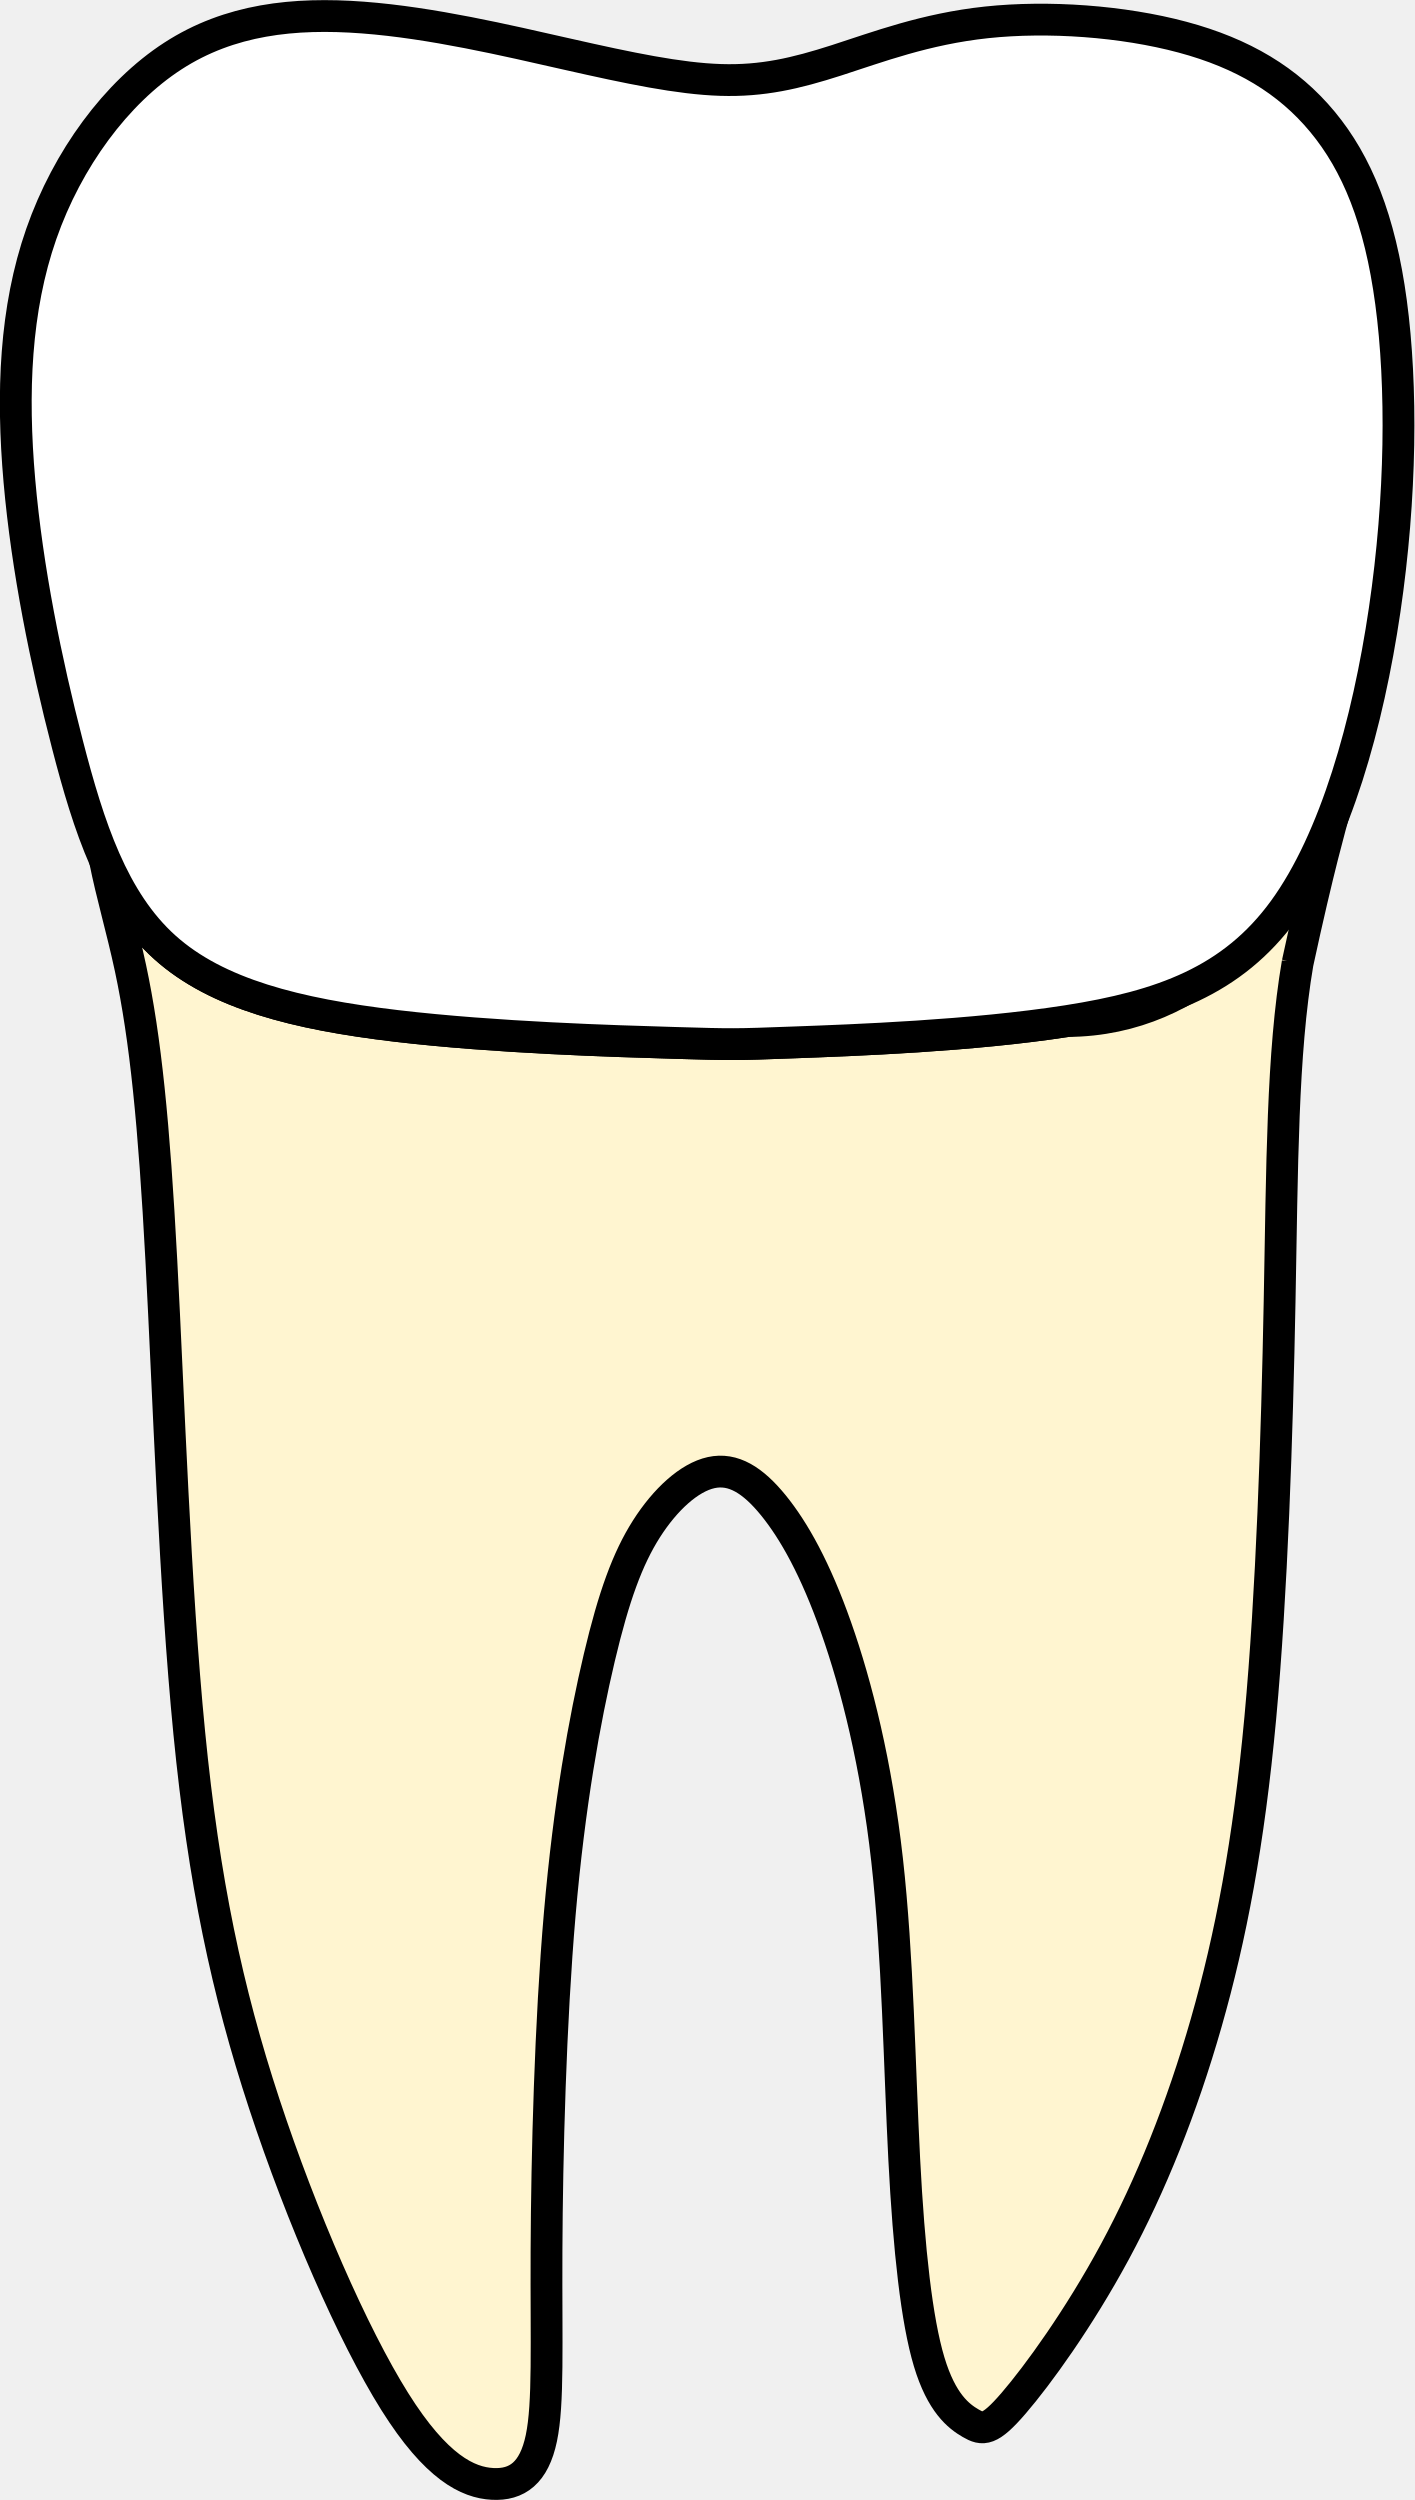
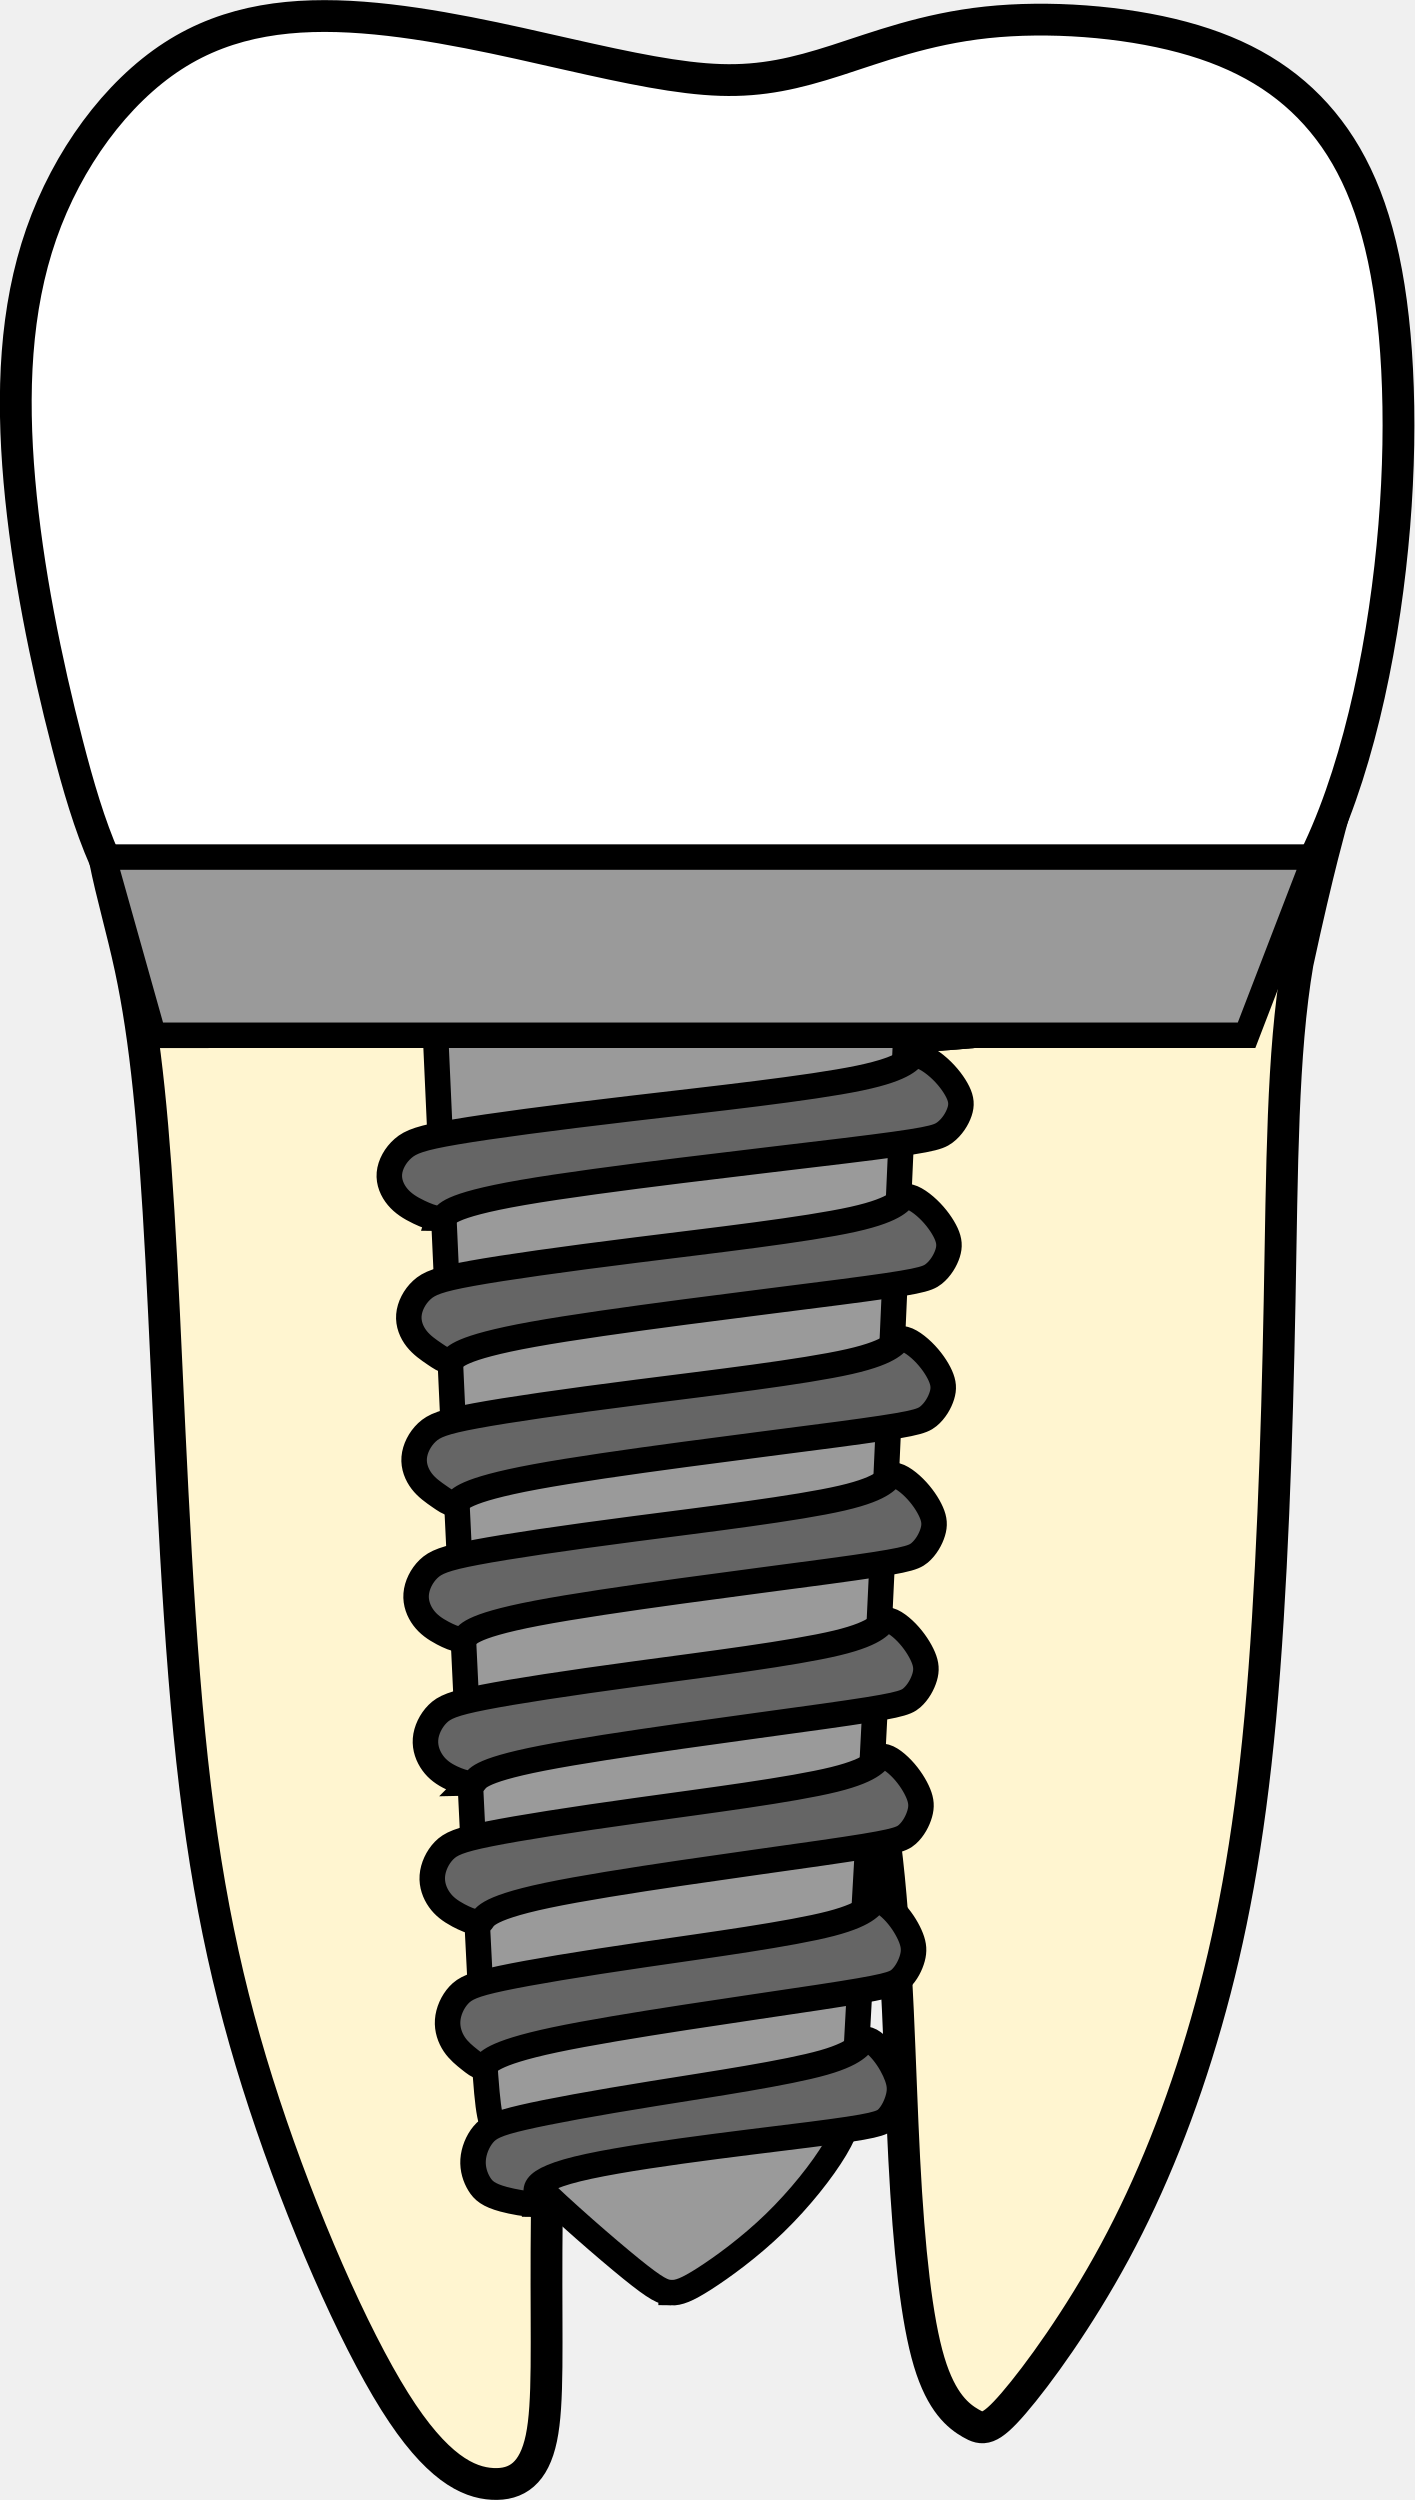
<svg xmlns="http://www.w3.org/2000/svg" width="44.474" height="78.616" viewBox="0 0 44.474 78.616" version="1.1" id="svg1" xml:space="preserve">
  <path id="tooth_37_root" style="fill:#fff5d0;fill-opacity:1;stroke:#000000;stroke-width:1;stroke-dasharray:none" d="m 40.805,30.284 c -0.486,2.84 -0.485,6.406 -0.566,10.646 -0.081,4.239 -0.243,9.151 -0.607,13.089 -0.364,3.938 -0.932,6.901 -1.701,9.59 -0.769,2.689 -1.74,5.103 -2.873,7.202 -1.133,2.099 -2.427,3.883 -3.183,4.761 -0.755,0.878 -0.971,0.85 -1.349,0.631 -0.378,-0.219 -0.917,-0.631 -1.308,-1.934 -0.391,-1.303 -0.634,-3.499 -0.783,-6.367 -0.148,-2.867 -0.202,-6.407 -0.539,-9.411 -0.337,-3.005 -0.956,-5.474 -1.604,-7.312 -0.647,-1.838 -1.324,-3.045 -1.971,-3.841 -0.647,-0.796 -1.268,-1.181 -1.956,-1.03 -0.688,0.151 -1.443,0.838 -2.037,1.771 -0.593,0.933 -1.024,2.113 -1.482,4.047 -0.459,1.935 -0.946,4.623 -1.243,8.053 -0.297,3.43 -0.404,7.6 -0.417,10.591 -0.013,2.991 0.067,4.803 -0.162,5.901 -0.229,1.098 -0.767,1.48 -1.536,1.439 -0.769,-0.041 -1.768,-0.507 -3.076,-2.593 C 11.103,73.431 9.485,69.727 8.311,66.16 7.138,62.593 6.41,59.163 5.952,54.498 5.493,49.833 5.304,43.934 5.074,39.64 4.845,35.346 4.576,32.656 4.104,30.447 c -0.266,-1.243 -0.593,-2.332 -0.804,-3.402 0.476,1.078 1.071,2.014 1.882,2.744 1.632,1.468 4.14,2.1 7.27,2.471 3.129,0.37 6.879,0.48 8.754,0.535 1.875,0.055 1.874,0.055 3.749,-0.015 1.875,-0.068 5.626,-0.206 8.607,-0.672 8.508,-0.038 9.841,-13.854 7.243,-1.823 z" />
  <path style="fill:#ffffff;fill-opacity:1;stroke:#000000;stroke-width:1;stroke-dasharray:none" d="m 24.956,32.78 c 1.875,-0.068 5.624,-0.206 8.605,-0.672 2.981,-0.466 5.193,-1.262 6.811,-3.485 1.619,-2.223 2.644,-5.872 3.17,-9.439 0.526,-3.567 0.553,-7.052 0.202,-9.672 C 43.394,6.891 42.666,5.135 41.587,3.831 40.508,2.528 39.078,1.677 37.189,1.17 35.301,0.662 32.954,0.498 31.025,0.703 29.097,0.909 27.586,1.485 26.305,1.897 25.023,2.309 23.971,2.556 22.663,2.514 21.355,2.473 19.79,2.144 17.848,1.705 15.905,1.266 13.586,0.717 11.414,0.552 9.242,0.388 7.219,0.607 5.439,1.76 3.658,2.912 2.121,4.998 1.298,7.357 0.475,9.717 0.367,12.351 0.61,15.123 c 0.243,2.771 0.836,5.68 1.511,8.287 0.674,2.607 1.43,4.912 3.062,6.38 1.632,1.468 4.141,2.099 7.27,2.47 3.129,0.37 6.879,0.48 8.754,0.535 1.875,0.055 1.875,0.055 3.75,-0.015 z" id="tooth_37_crown" />
-   <g id="tooth_37_implant" style="display: none">
+   <g id="tooth_37_implant">
    <path id="tooth_37_implant-1" style="fill:#9a9a9a;fill-opacity:1;stroke:#000000;stroke-width:0.802;stroke-dasharray:none" d="m 21.104,72.097 c 0.238,0.006 0.487,-0.082 1.044,-0.438 0.557,-0.357 1.42,-0.982 2.208,-1.745 0.788,-0.763 1.502,-1.664 1.909,-2.346 0.407,-0.682 0.506,-1.146 0.569,-1.728 0.063,-0.582 0.086,-1.283 0.199,-3.304 0.113,-2.021 0.314,-5.36 0.571,-10.527 0.256,-5.167 0.569,-12.46 0.882,-19.454 H 13.697 c 0.213,4.579 0.425,9.569 0.682,14.974 0.256,5.405 0.556,11.635 0.731,15.007 0.175,3.372 0.225,3.886 0.407,4.374 0.181,0.488 0.495,0.951 1.333,1.777 0.838,0.826 2.203,2.013 2.997,2.657 0.795,0.644 1.02,0.746 1.257,0.752 z M 39.2,32.555 41.356,26.952 H 3.247 l 1.576,5.604 z" />
    <path id="tooth_37_implant-2" style="fill:#656565;fill-opacity:1;stroke:#000000;stroke-width:0.802;stroke-dasharray:none" d="m 16.811,69.319 c 0.158,0.004 0.26,-0.016 0.248,-0.074 -0.032,-0.154 -0.75,-0.51 0.782,-0.956 1.532,-0.446 5.5,-0.893 7.592,-1.159 2.092,-0.266 2.309,-0.351 2.478,-0.525 0.168,-0.174 0.287,-0.437 0.342,-0.659 0.054,-0.221 0.044,-0.402 -0.041,-0.639 -0.084,-0.237 -0.242,-0.53 -0.444,-0.777 -0.201,-0.246 -0.445,-0.445 -0.571,-0.384 -0.125,0.061 -0.131,0.381 -1.294,0.713 -1.163,0.332 -3.484,0.675 -5.352,0.976 -1.868,0.301 -3.284,0.56 -4.11,0.752 -0.827,0.192 -1.063,0.317 -1.243,0.532 -0.18,0.215 -0.302,0.518 -0.321,0.803 -0.018,0.285 0.068,0.552 0.194,0.757 0.125,0.206 0.29,0.351 0.764,0.479 0.296,0.08 0.713,0.154 0.976,0.16 z M 15.141,64.99 c 0.034,0.003 0.065,-0.004 0.092,-0.025 0.106,-0.083 0.15,-0.383 2.21,-0.819 2.061,-0.436 6.138,-1.007 8.296,-1.335 2.158,-0.328 2.396,-0.413 2.58,-0.586 0.184,-0.173 0.314,-0.433 0.373,-0.653 0.059,-0.22 0.048,-0.4 -0.044,-0.636 -0.092,-0.236 -0.264,-0.528 -0.484,-0.773 -0.22,-0.245 -0.488,-0.443 -0.625,-0.382 -0.137,0.061 -0.143,0.379 -1.414,0.71 -1.271,0.33 -3.806,0.672 -5.847,0.97 -2.041,0.299 -3.587,0.556 -4.491,0.747 -0.903,0.191 -1.163,0.317 -1.36,0.53 -0.197,0.213 -0.331,0.515 -0.35,0.798 -0.02,0.283 0.074,0.548 0.211,0.752 0.137,0.204 0.318,0.349 0.493,0.488 0.131,0.104 0.259,0.205 0.359,0.215 z m -0.134,-4.54 c 0.052,0.004 0.094,-0.002 0.122,-0.023 0.112,-0.083 -0.004,-0.387 2.076,-0.824 2.08,-0.437 6.357,-1.006 8.62,-1.333 2.264,-0.327 2.514,-0.412 2.707,-0.585 0.193,-0.172 0.329,-0.432 0.391,-0.652 0.062,-0.219 0.052,-0.397 -0.044,-0.632 -0.096,-0.235 -0.278,-0.527 -0.509,-0.771 -0.231,-0.244 -0.511,-0.441 -0.655,-0.38 -0.144,0.06 -0.151,0.379 -1.485,0.708 -1.333,0.329 -3.991,0.669 -6.132,0.967 -2.141,0.298 -3.763,0.553 -4.711,0.743 -0.947,0.19 -1.22,0.316 -1.426,0.528 -0.206,0.213 -0.345,0.514 -0.366,0.796 -0.021,0.282 0.078,0.545 0.222,0.748 0.144,0.204 0.333,0.348 0.597,0.49 0.198,0.106 0.438,0.209 0.593,0.22 z m -0.225,-4.369 c 0.05,-2.32e-4 0.091,-0.009 0.12,-0.03 0.114,-0.083 0.02,-0.349 2.163,-0.766 2.143,-0.417 6.523,-0.986 8.84,-1.312 2.318,-0.326 2.573,-0.411 2.77,-0.583 0.197,-0.172 0.338,-0.431 0.402,-0.65 0.064,-0.219 0.053,-0.398 -0.046,-0.632 -0.099,-0.235 -0.285,-0.526 -0.521,-0.77 -0.236,-0.244 -0.524,-0.441 -0.671,-0.38 -0.147,0.06 -0.155,0.378 -1.52,0.706 -1.365,0.329 -4.086,0.67 -6.278,0.967 -2.192,0.297 -3.853,0.551 -4.823,0.741 -0.97,0.19 -1.249,0.314 -1.46,0.527 -0.211,0.212 -0.356,0.513 -0.377,0.794 -0.021,0.282 0.08,0.545 0.227,0.748 0.147,0.203 0.34,0.346 0.599,0.468 0.194,0.092 0.425,0.172 0.576,0.171 z m -0.312,-4.528 c 0.048,0.002 0.088,-0.007 0.118,-0.028 0.118,-0.082 0.057,-0.369 2.293,-0.796 2.236,-0.427 6.769,-0.992 9.168,-1.317 2.399,-0.325 2.664,-0.41 2.869,-0.581 0.204,-0.172 0.348,-0.431 0.414,-0.65 0.066,-0.218 0.055,-0.396 -0.048,-0.63 -0.102,-0.234 -0.294,-0.523 -0.539,-0.766 -0.244,-0.243 -0.542,-0.441 -0.694,-0.38 -0.152,0.06 -0.16,0.377 -1.573,0.704 -1.413,0.328 -4.231,0.667 -6.5,0.963 -2.269,0.296 -3.987,0.55 -4.991,0.74 -1.004,0.189 -1.294,0.315 -1.513,0.527 -0.218,0.212 -0.365,0.512 -0.387,0.792 -0.022,0.281 0.082,0.544 0.234,0.747 0.152,0.203 0.353,0.345 0.602,0.477 0.187,0.099 0.401,0.193 0.546,0.199 z M 14.234,47.278 c 0.038,0.003 0.072,-0.004 0.102,-0.025 0.121,-0.082 0.17,-0.382 2.509,-0.814 2.34,-0.432 6.971,-0.996 9.421,-1.321 2.45,-0.325 2.72,-0.41 2.929,-0.581 0.209,-0.171 0.357,-0.43 0.424,-0.648 0.068,-0.218 0.055,-0.395 -0.049,-0.629 -0.104,-0.234 -0.301,-0.523 -0.551,-0.766 -0.25,-0.243 -0.552,-0.439 -0.708,-0.379 -0.156,0.06 -0.163,0.376 -1.606,0.703 -1.443,0.327 -4.322,0.666 -6.639,0.962 -2.317,0.296 -4.074,0.55 -5.1,0.74 -1.026,0.189 -1.32,0.313 -1.543,0.525 -0.223,0.211 -0.375,0.51 -0.398,0.791 -0.023,0.28 0.084,0.542 0.239,0.745 0.156,0.203 0.361,0.345 0.56,0.483 0.149,0.103 0.294,0.206 0.409,0.215 z m -0.143,-4.484 c 0.039,0.003 0.075,-0.004 0.106,-0.025 0.123,-0.082 0.173,-0.379 2.562,-0.81 2.389,-0.431 7.115,-0.996 9.617,-1.321 2.502,-0.324 2.777,-0.408 2.99,-0.579 0.213,-0.171 0.364,-0.429 0.433,-0.646 0.069,-0.218 0.057,-0.395 -0.049,-0.629 -0.107,-0.233 -0.309,-0.522 -0.564,-0.764 -0.255,-0.242 -0.563,-0.439 -0.722,-0.379 -0.159,0.06 -0.168,0.376 -1.641,0.703 -1.473,0.327 -4.412,0.664 -6.778,0.96 -2.366,0.296 -4.159,0.549 -5.206,0.738 -1.047,0.189 -1.348,0.314 -1.576,0.525 -0.228,0.211 -0.382,0.509 -0.405,0.789 -0.023,0.28 0.086,0.541 0.245,0.743 0.159,0.202 0.368,0.345 0.571,0.483 0.152,0.103 0.301,0.204 0.417,0.213 z m -0.303,-4.471 c 0.054,0.002 0.099,-0.006 0.132,-0.026 0.131,-0.082 0.054,-0.372 2.516,-0.798 2.463,-0.426 7.466,-0.987 10.114,-1.31 2.648,-0.323 2.939,-0.407 3.165,-0.578 0.226,-0.17 0.385,-0.428 0.458,-0.645 0.073,-0.217 0.06,-0.393 -0.053,-0.625 -0.113,-0.232 -0.325,-0.52 -0.595,-0.761 -0.27,-0.241 -0.596,-0.437 -0.764,-0.377 -0.168,0.06 -0.177,0.374 -1.736,0.699 -1.559,0.325 -4.671,0.662 -7.174,0.956 -2.504,0.294 -4.4,0.546 -5.508,0.734 -1.108,0.188 -1.427,0.311 -1.668,0.521 -0.241,0.21 -0.405,0.507 -0.43,0.785 -0.024,0.279 0.091,0.54 0.259,0.741 0.168,0.201 0.389,0.343 0.669,0.477 0.21,0.101 0.453,0.197 0.616,0.204 z" />
  </g>
</svg>
